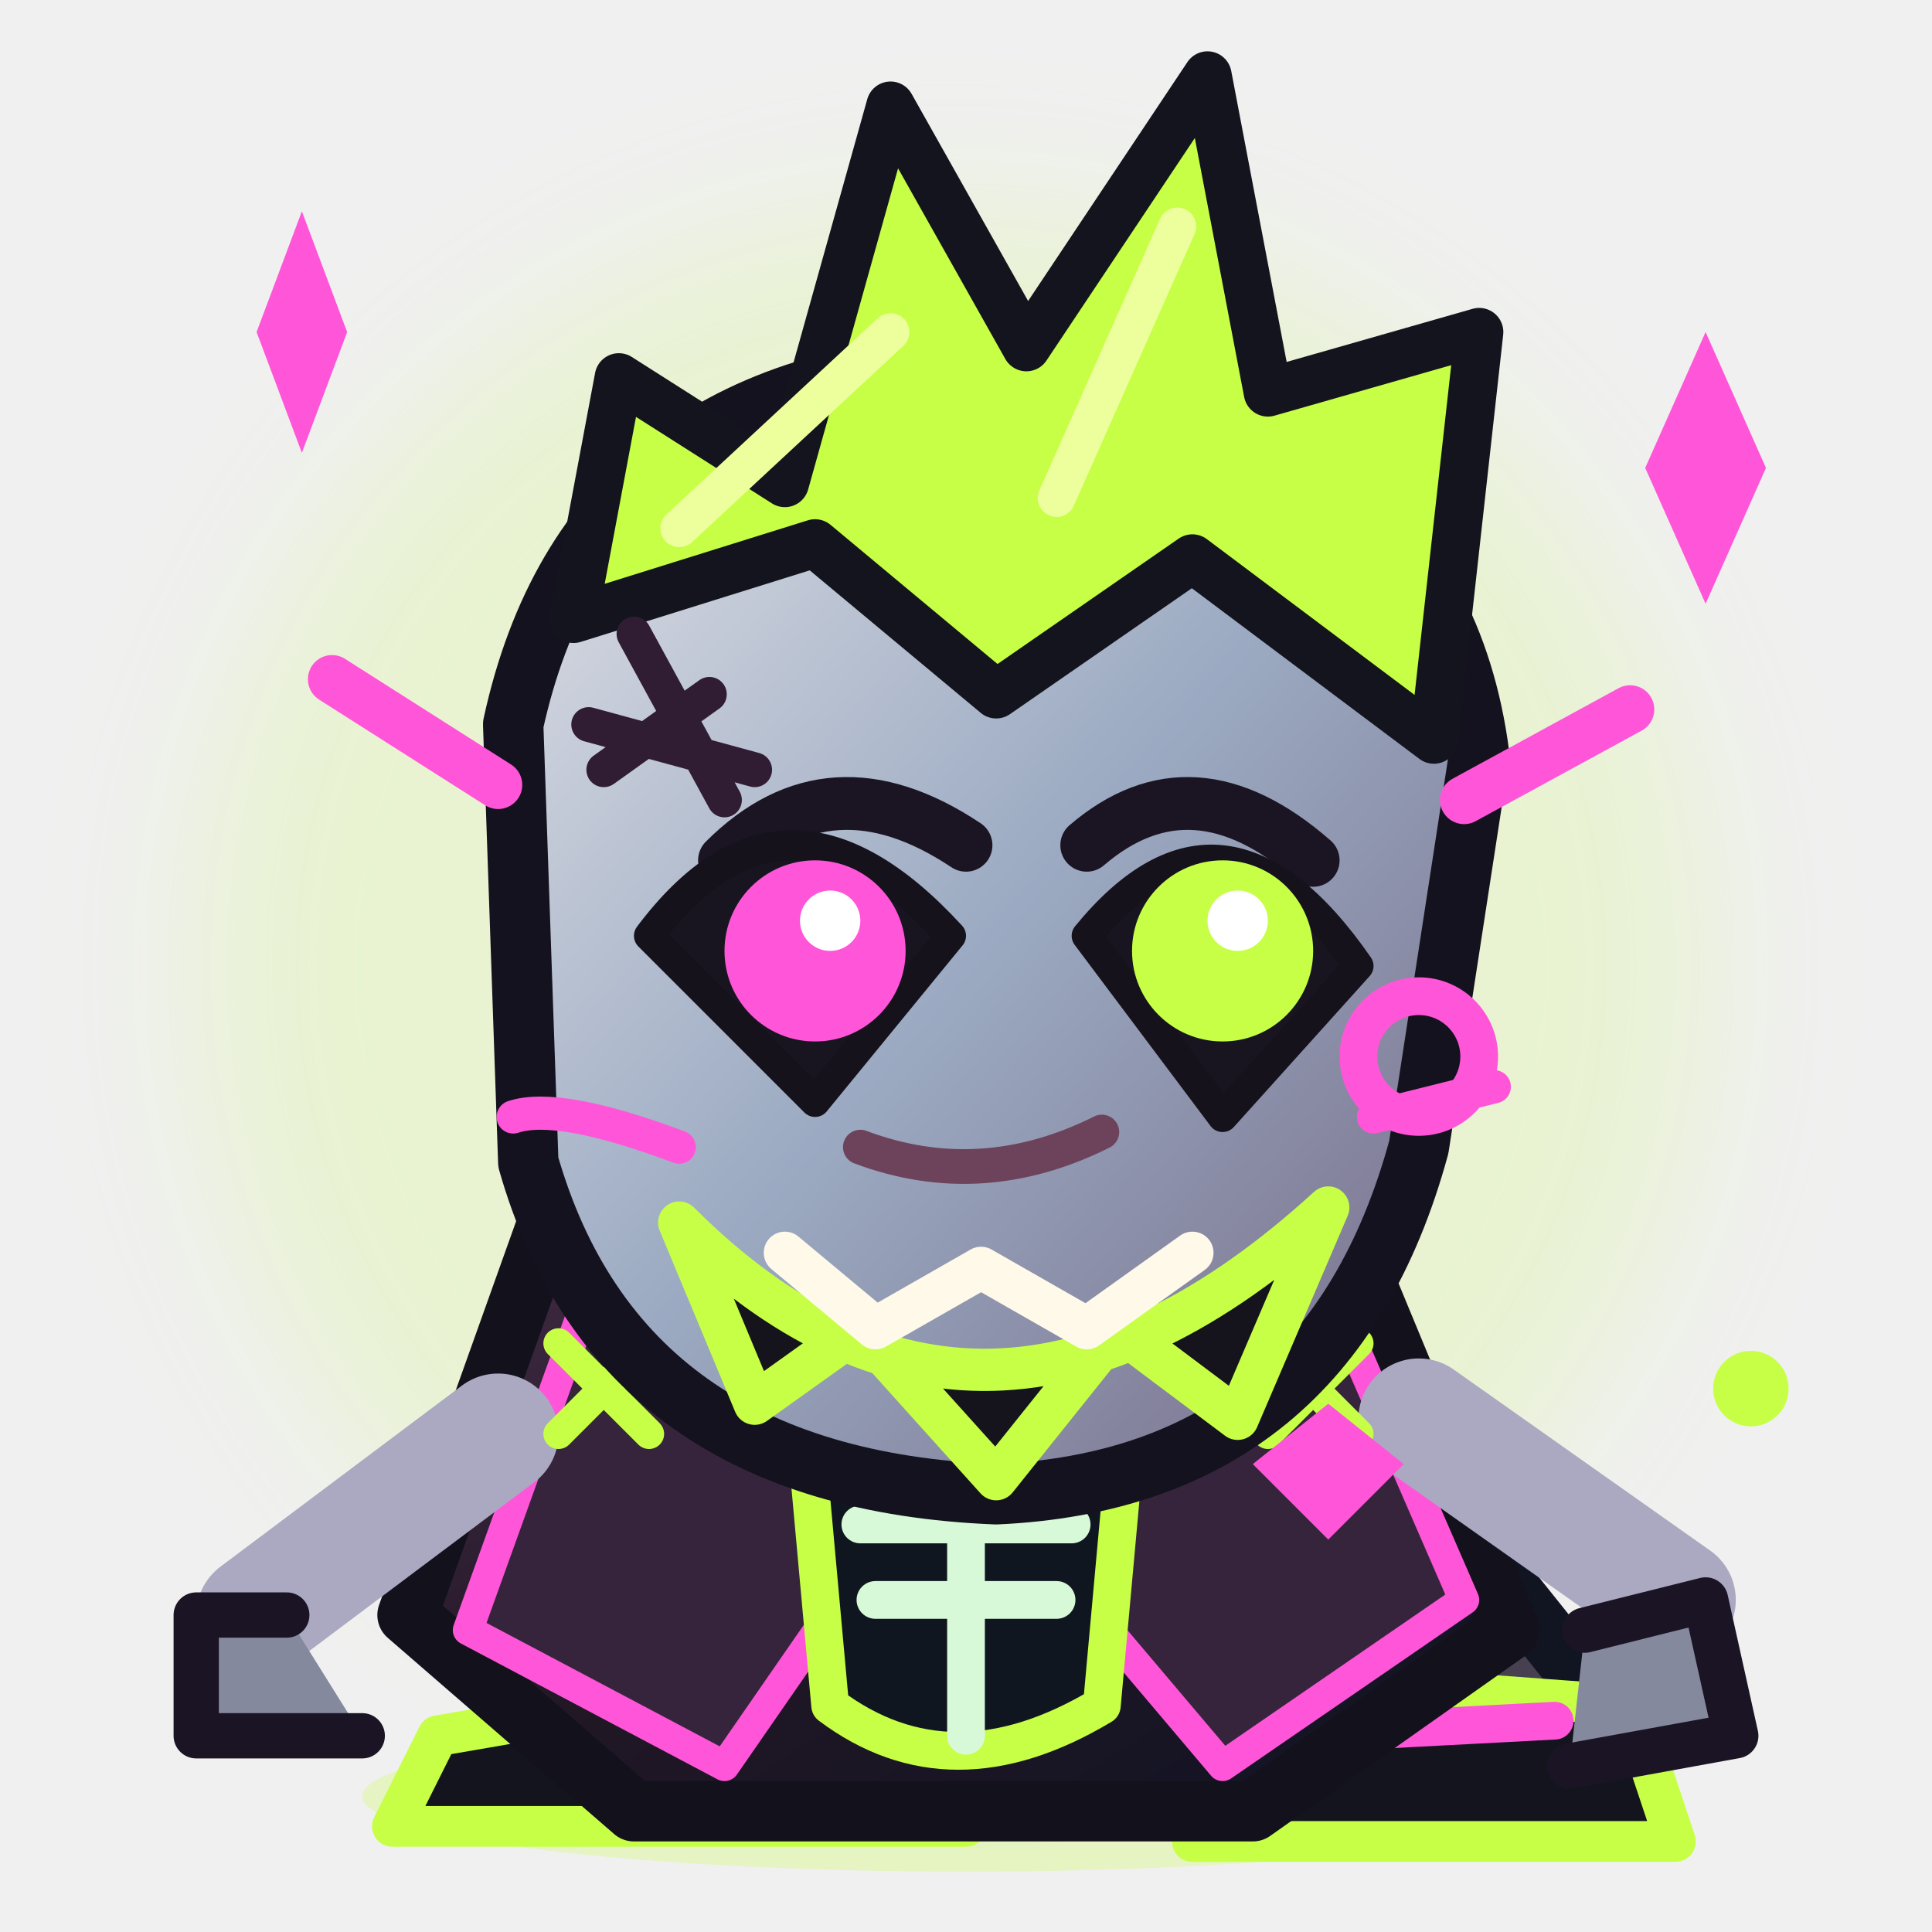
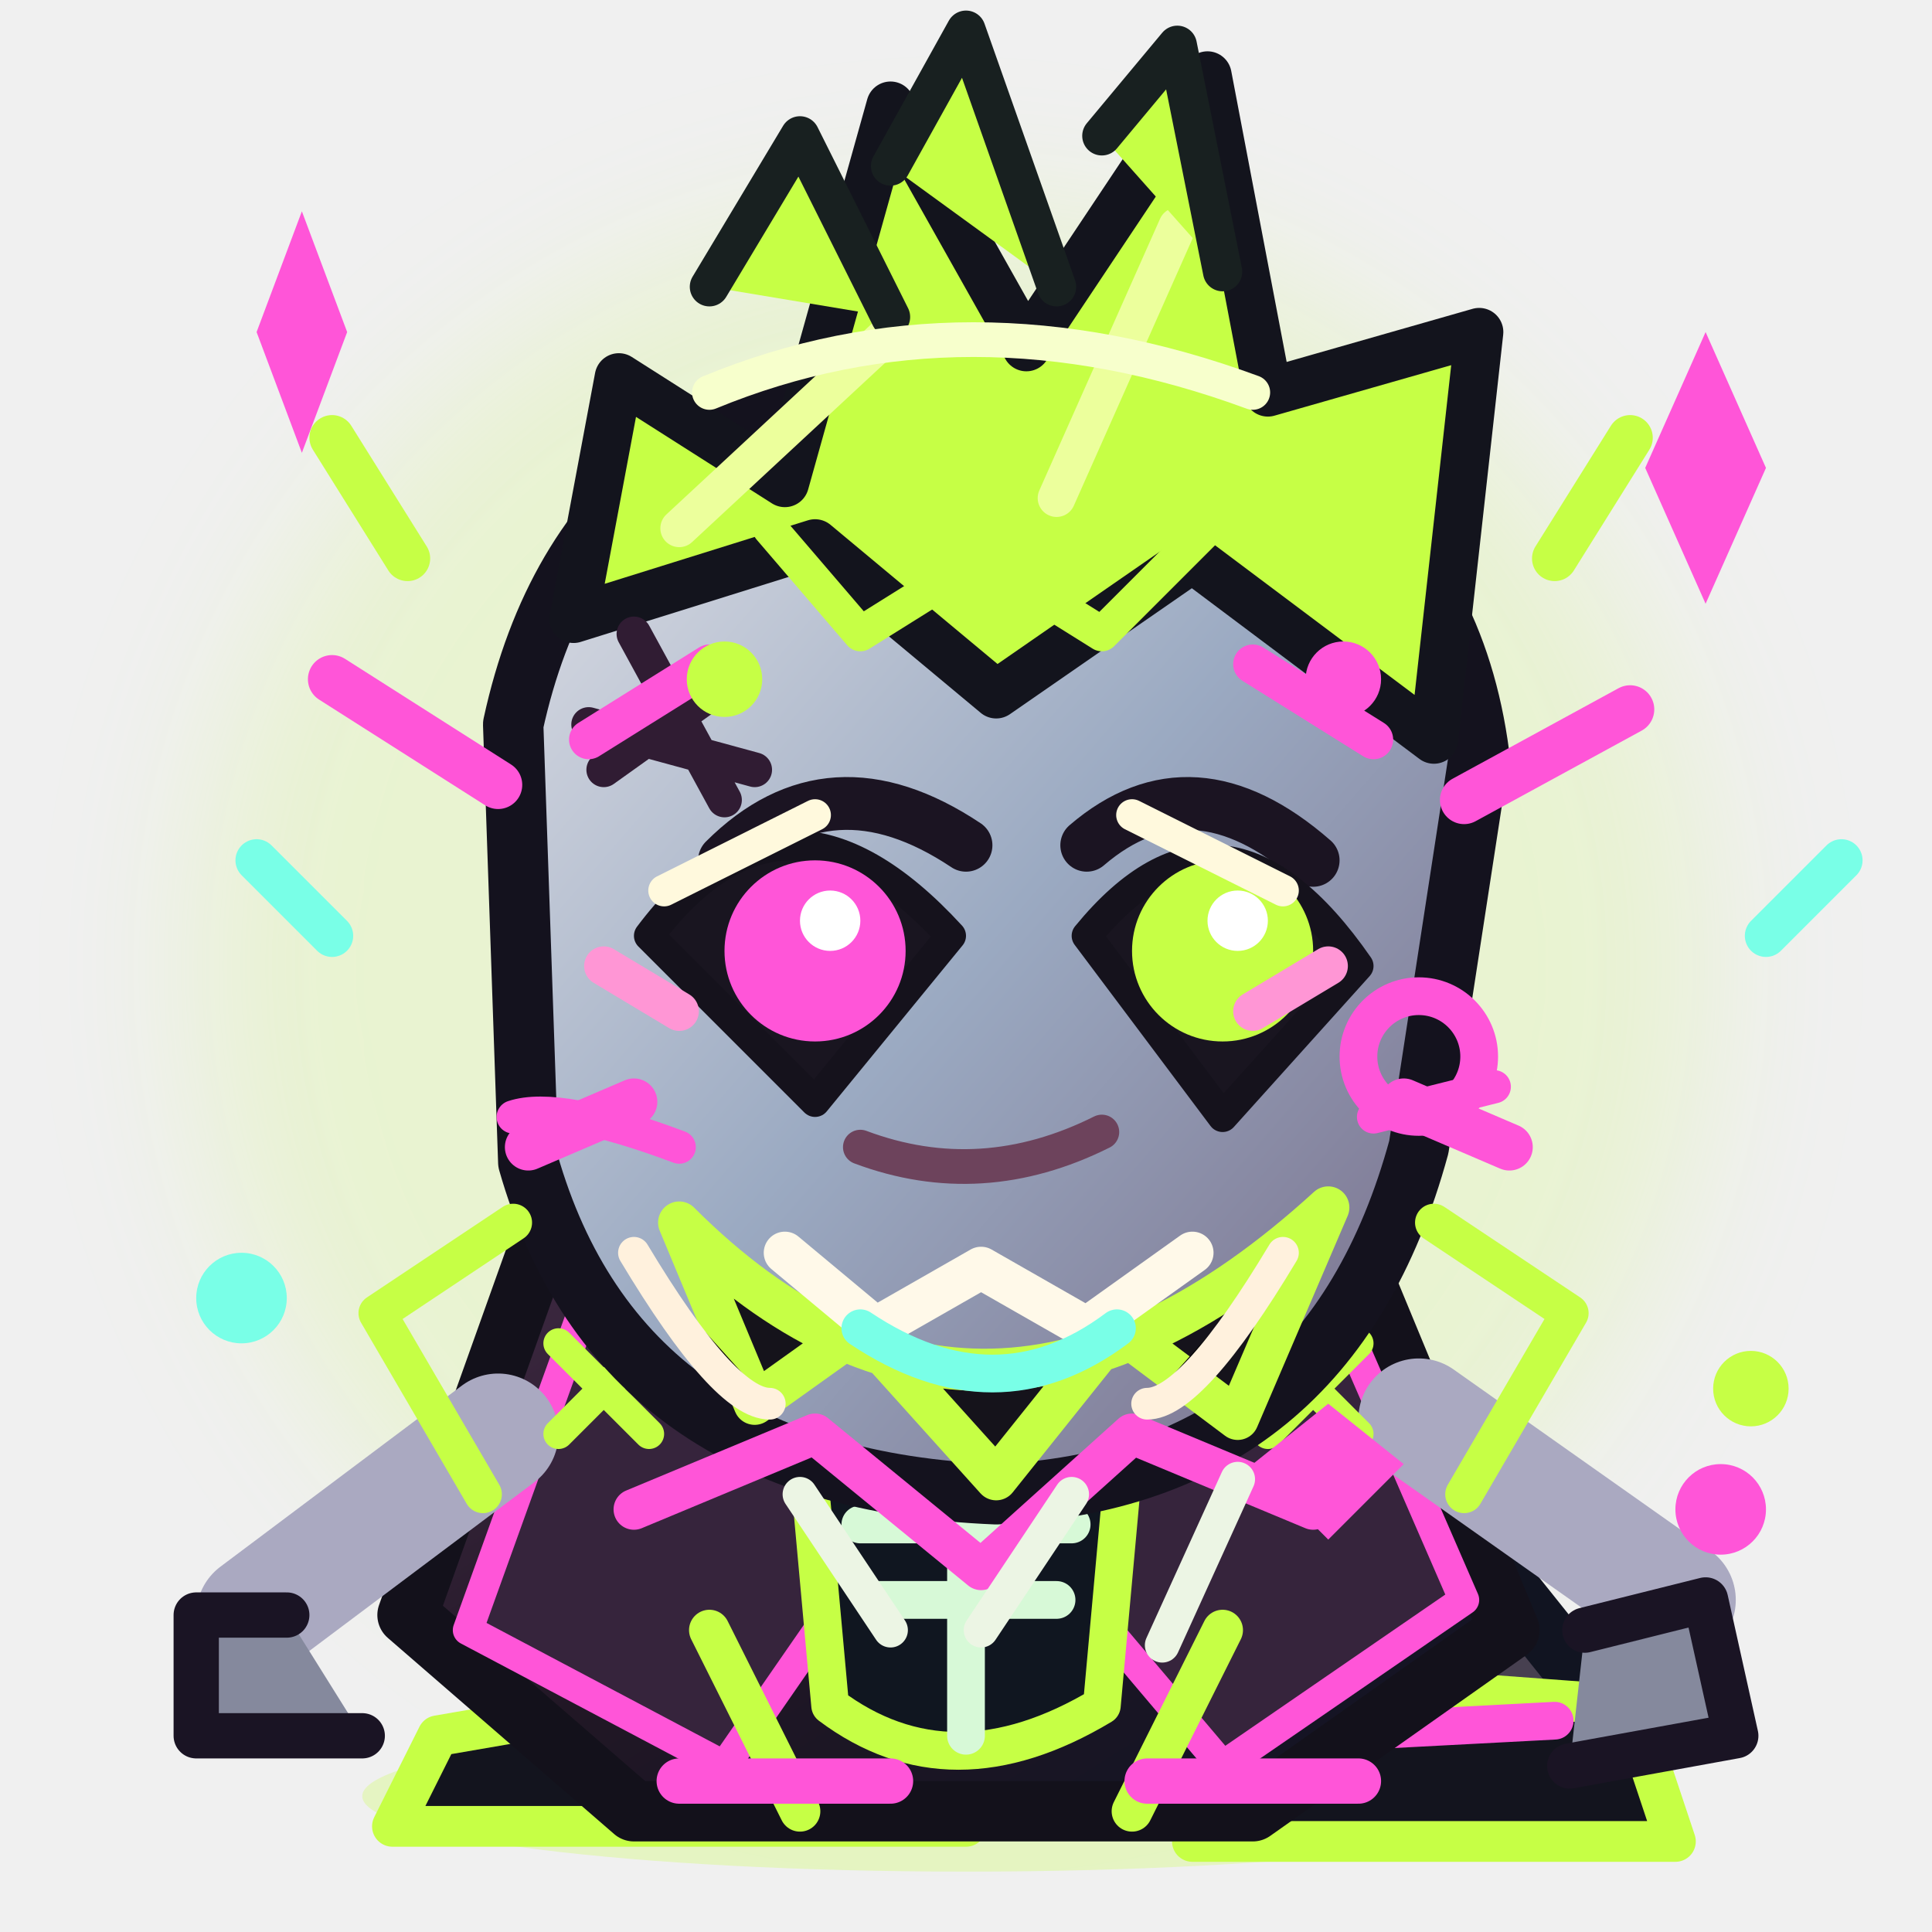
<svg xmlns="http://www.w3.org/2000/svg" viewBox="0 0 128 128" role="img" aria-labelledby="title desc">
  <defs>
    <linearGradient id="skin" x1="0" y1="0" x2="1" y2="1">
      <stop stop-color="#e3e3e8" />
      <stop offset=".5" stop-color="#9baac2" />
      <stop offset="1" stop-color="#756884" />
    </linearGradient>
    <linearGradient id="jacket" x1="0" y1="0" x2="1" y2="1">
      <stop stop-color="#4b314f" />
      <stop offset=".5" stop-color="#211725" />
      <stop offset="1" stop-color="#101323" />
    </linearGradient>
    <filter id="halo" x="-60%" y="-60%" width="220%" height="220%">
      <feGaussianBlur stdDeviation="5" />
    </filter>
  </defs>
  <ellipse cx="64" cy="119" rx="40" ry="5" fill="#c6ff45" opacity=".27" />
  <circle cx="63" cy="64" r="50" fill="#c6ff45" opacity=".18" filter="url(#halo)" />
  <g id="fx">
    <path d="m17 22 3-8 3 8-3 8Zm92 9 4-9 4 9-4 9Z" fill="#ff55d8" />
    <circle cx="116" cy="92" r="2.5" fill="#c6ff45" />
  </g>
  <g id="character" stroke-linejoin="round" stroke-linecap="round">
    <path d="m45 103-8 13 23 0 5-12m14 0 8 12 20-2-12-15" fill="#474050" stroke="#111421" stroke-width="4" />
    <path d="m29 115 29-5 6 11H26Zm52-4 27 2 3 9H79Z" fill="#13141e" stroke="#c6ff45" stroke-width="2.7" />
    <path d="M38 114h19m27 1 19-1" stroke="#ff55d8" stroke-width="2.5" />
    <path d="M37 79q19-11 51 0l12 29-17 12H42l-15-13Z" fill="url(#jacket)" stroke="#13111b" stroke-width="4" />
    <path d="m40 83 10 0 7 21-9 13-17-9Z M87 83l-12 0-5 21 11 13 16-11Z" fill="#36243c" stroke="#ff55d8" stroke-width="2" />
    <path d="M53 91q11-4 22 0l-2 22q-10 6-18 0Z" fill="#101620" stroke="#c6ff45" stroke-width="2.5" />
    <path d="M58 95h13m-14 6 14 0m-13 5 12 0M64 89v26" stroke="#d7f9d7" stroke-width="2.5" />
    <path d="m33 95-16 12m77-13 17 12" stroke="#aaa9c1" stroke-width="8" />
    <path d="m19 107-6 0 0 8 11 0m81-7 8-2 2 9-11 2" fill="#85899d" stroke="#1a1424" stroke-width="3" />
    <path d="m37 89 6 6m-6 0 6-6m41 0 6 6m-6 0 6-6" stroke="#c6ff45" stroke-width="2" />
    <path d="m83 97 5-4 5 4-5 5Z" fill="#ff55d8" />
    <path d="M34 48Q39 25 65 24q30 3 33 26l-4 26q-6 22-28 23-25-1-31-22Z" fill="url(#skin)" stroke="#14121e" stroke-width="4" />
    <path d="m38 41 3-16 11 7 7-25 9 16 12-18 4 21 14-4-3 27-16-12-13 9-12-10Z" fill="#c6ff45" stroke="#13141d" stroke-width="3.2" />
    <path d="m45 35 14-13m11 11 8-18" stroke="#ecff9c" stroke-width="2.5" />
    <path d="m33 52-11-7m75 8 11-6" stroke="#ff55d8" stroke-width="3.2" />
    <path d="m42 42 6 11m-9-5 11 3m-10 0 7-5" stroke="#301c33" stroke-width="2.3" />
    <path d="M48 57q7-7 16-1m8 0q7-6 15 1" fill="none" stroke="#1b1422" stroke-width="3.5" />
    <g id="eyes">
      <path d="M43 62q9-12 20 0l-9 11Zm29 0q9-11 18 2l-9 10Z" fill="#191520" stroke="#15121c" stroke-width="2" />
      <circle cx="54" cy="63" r="6" fill="#ff55d8" />
      <circle cx="81" cy="63" r="6" fill="#c6ff45" />
      <circle cx="55" cy="61" r="2" fill="#fff" />
      <circle cx="82" cy="61" r="2" fill="#fff" />
    </g>
    <g id="lids" opacity="0">
      <path d="m45 64 16 0m13 0 14 0" fill="none" stroke="#1a1621" stroke-width="5" />
    </g>
    <g id="wink" opacity="0">
      <path d="m72 63 15 3" fill="none" stroke="#1a1621" stroke-width="5" />
    </g>
    <path d="M57 76q8 3 16-1" stroke="#6d435c" stroke-width="2.3" fill="none" />
    <path d="M45 81q20 20 43-1l-6 14-8-6-8 10-9-10-7 5Z" fill="#15131b" stroke="#c6ff45" stroke-width="2.8" />
    <path d="m52 83 6 5 7-4 7 4 7-5" stroke="#fff9e9" stroke-width="2.8" fill="none" />
    <path d="M45 76q-8-3-11-2m57 0 8-2" stroke="#ff55d8" stroke-width="2.2" />
    <circle cx="94" cy="70" r="4" fill="none" stroke="#ff55d8" stroke-width="2.5" />
+     <g id="deluxe-eddie-armor" stroke-linecap="round" stroke-linejoin="round">
+       <path d="m47 19 6-10 6 12m0-10 5-9 6 17m3-10 5-6 3 15" fill="#c6ff45" stroke="#182020" stroke-width="2.6" />
+       <path d="M47 26q17-7 36 0" fill="none" stroke="#f7ffcc" stroke-width="2.3" />
+       <path d="m39 49 8-5m36 0 8 5" stroke="#ff55d8" stroke-width="2.6" />
+       <path d="m44 59 10-5m21 0 10 5" stroke="#fff9dd" stroke-width="2.1" />
+       <path d="m34 81-9 6 7 12m63-18 9 6-7 12" fill="none" stroke="#c6ff45" stroke-width="2.5" />
+       <path d="m42 100 12-5 11 9 10-9 12 5" fill="none" stroke="#ff55d8" stroke-width="2.7" />
+       <path d="M53 99l6 9m12-9-6 9m17-10-5 11" stroke="#ecf5e4" stroke-width="2.3" />
+       <path d="m47 108 6 12m28-12-6 12" stroke="#c6ff45" stroke-width="2.7" />
+       <path d="M45 118h14m17 0h14" stroke="#ff55d8" stroke-width="3" />
+       <path d="M42 73 35 76m58-3 7 3" stroke="#ff55d8" stroke-width="3.1" />
+       <path d="M57 88q9 6 17 0" fill="none" stroke="#79ffe7" stroke-width="2.5" />
+       <path d="M51 35l6 7 8-5 8 5 7-7" fill="none" stroke="#c6ff45" stroke-width="2.3" />
+       <path d="m40 64 5 3m43-3-5 3" stroke="#ff96d5" stroke-width="2.6" />
+       <path d="M42 83q6 10 9 10m34-10q-6 10-9 10" stroke="#fff1dd" stroke-width="2.1" />
+       <circle cx="48" cy="45" r="2.5" fill="#c6ff45" />
+       <circle cx="89" cy="45" r="2.5" fill="#ff55d8" />
+       <path d="m22 62-5-5m100 5 5-5" stroke="#79ffe7" stroke-width="2.8" />
+       <path d="M27 37l-5-8m81 8 5-8" stroke="#c6ff45" stroke-width="3" />
+       <circle cx="114" cy="100" r="3" fill="#ff55d8" />
+       <circle cx="16" cy="86" r="3" fill="#79ffe7" />
+     </g>
  </g>
</svg>
